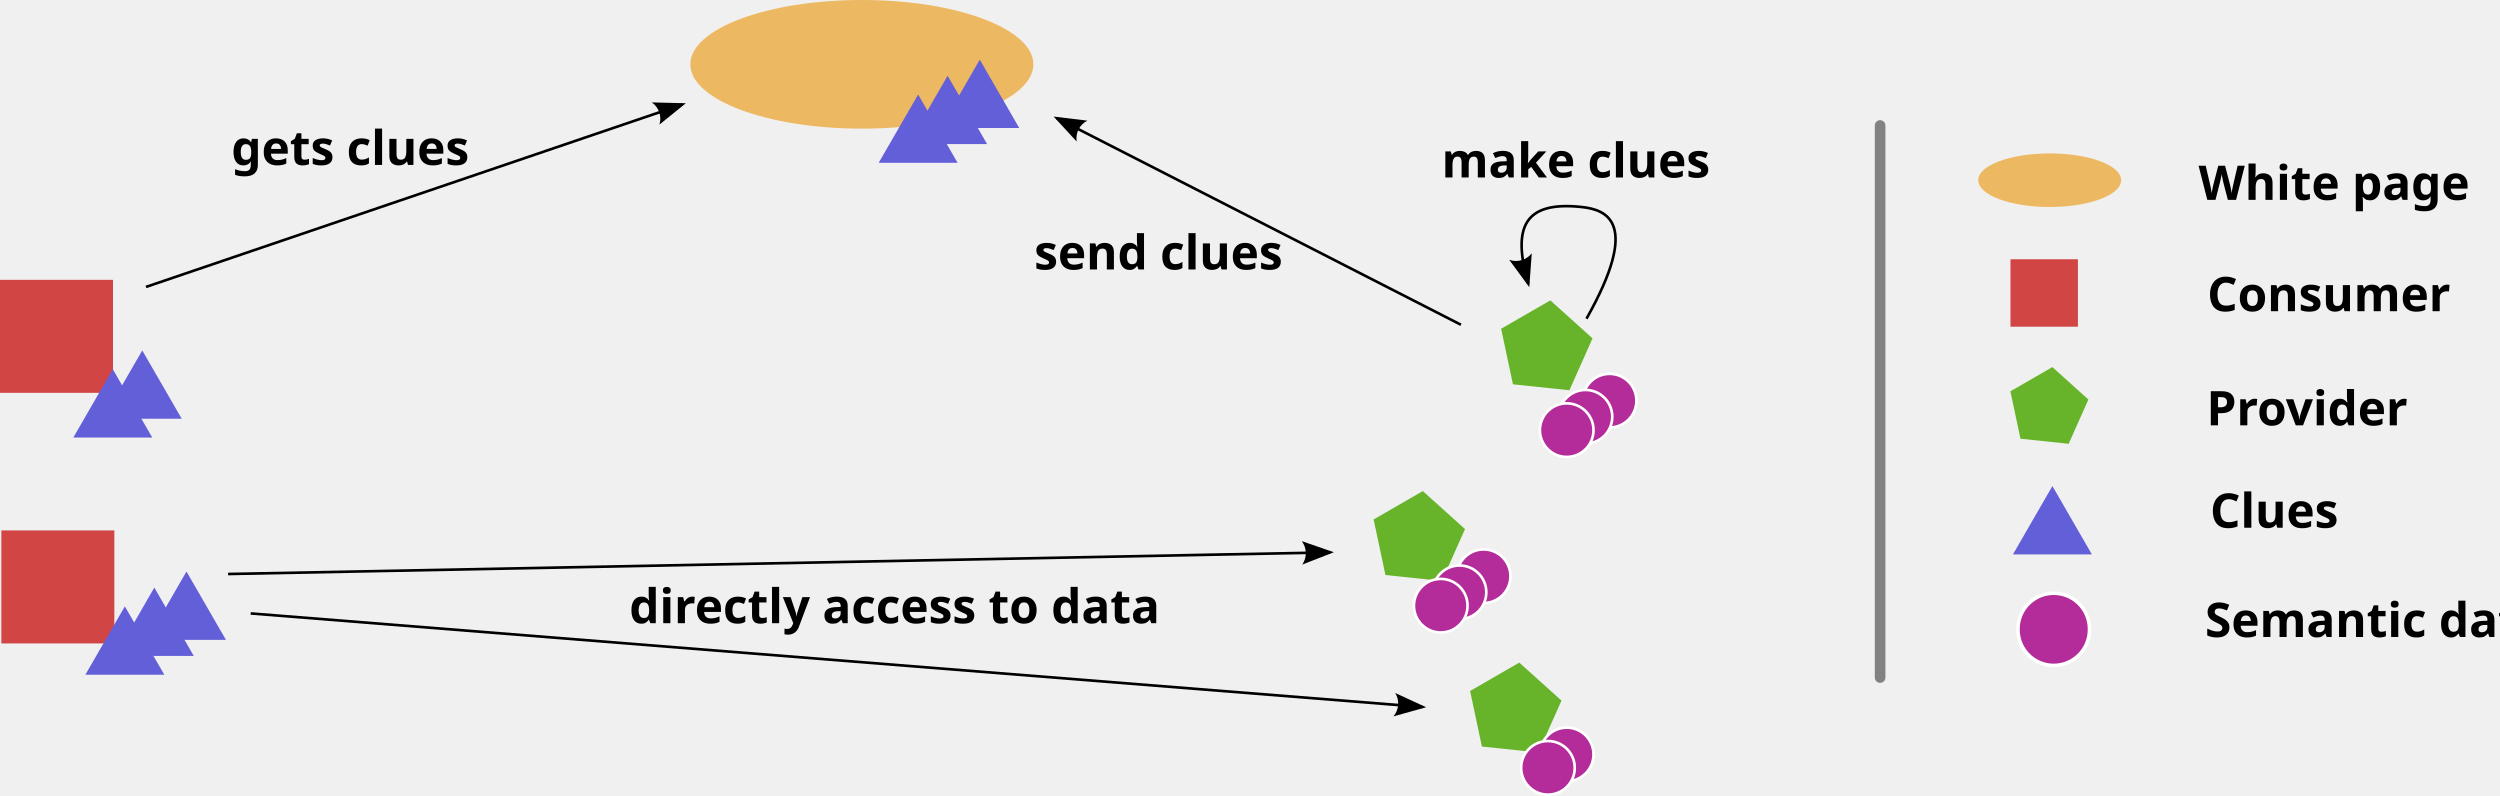
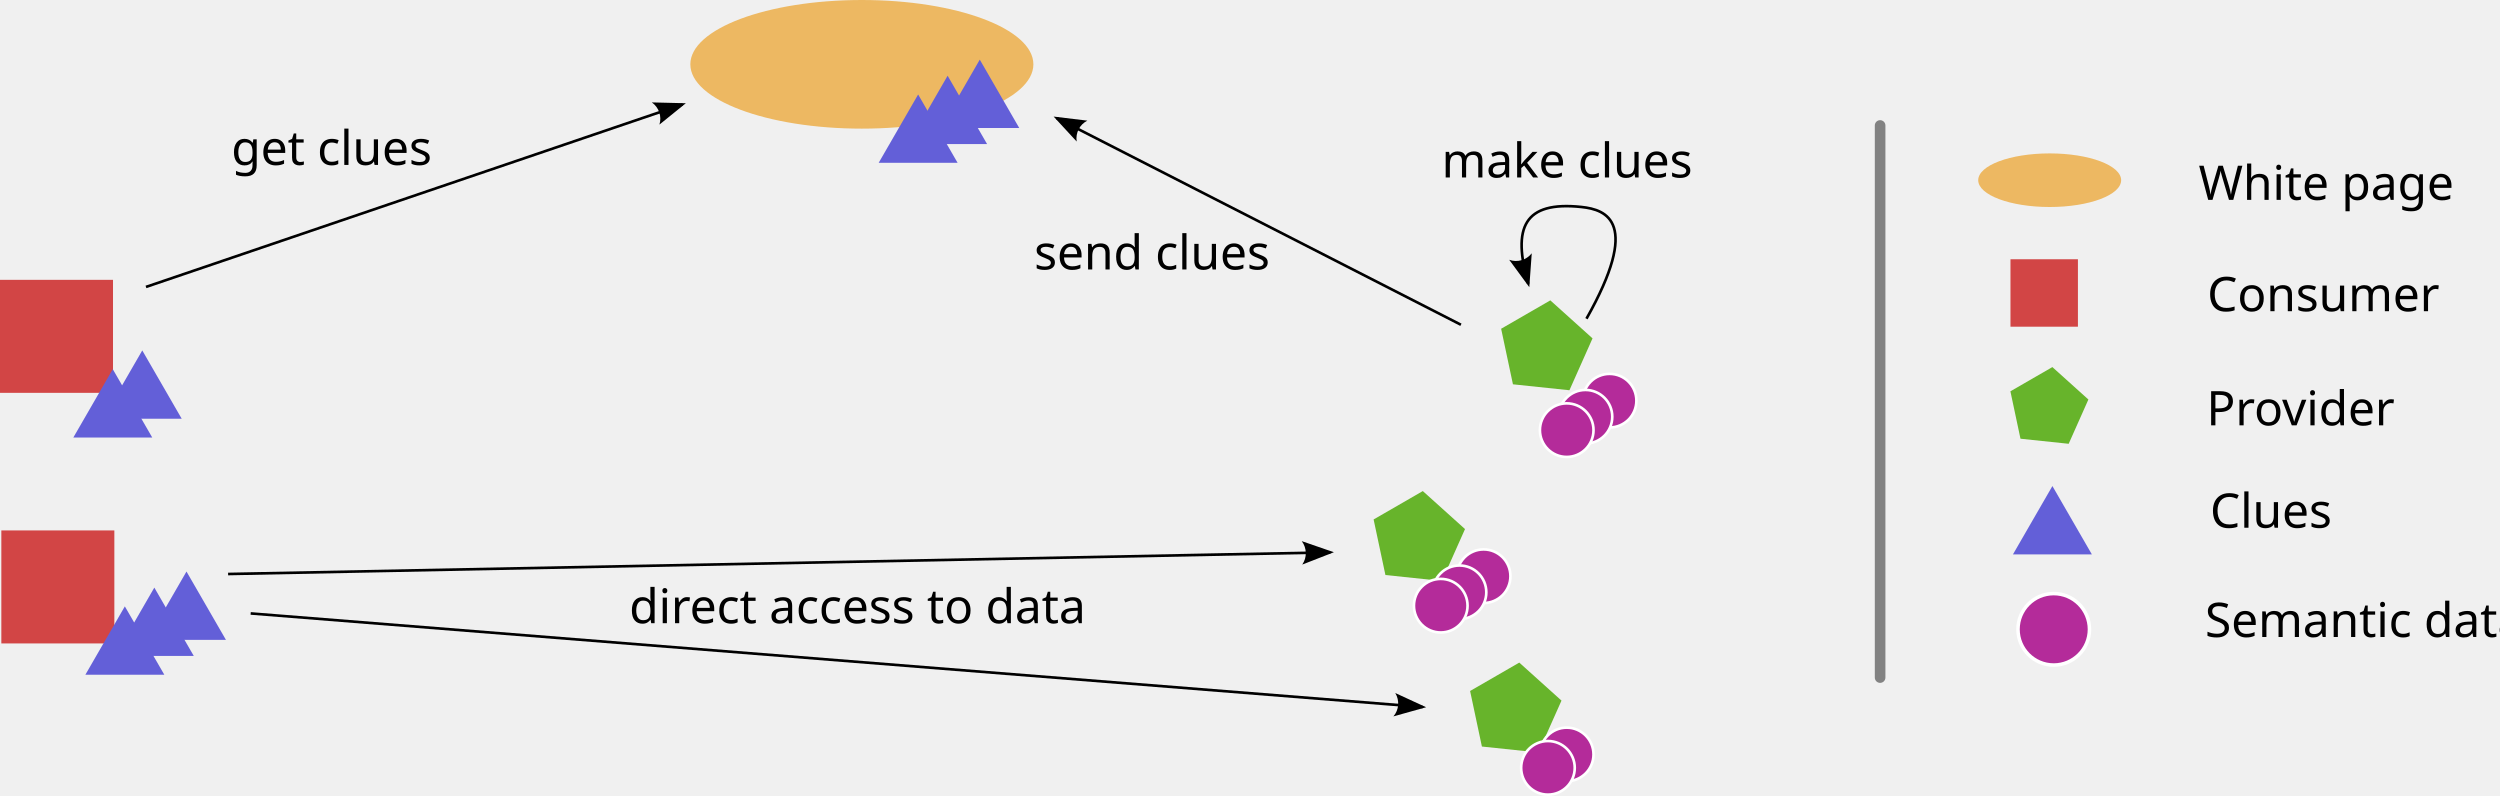
<svg xmlns="http://www.w3.org/2000/svg" width="942.289" height="300.01" id="svg2" version="1.1">
  <defs id="defs4">
    <marker orient="auto" refY="0" refX="0" id="Arrow2Lend" style="overflow:visible">
      <path id="path4008" style="fill-rule:evenodd;stroke-width:0.625;stroke-linejoin:round" d="M 8.719,4.034 -2.207,0.016 8.719,-4.002 c -1.745,2.372 -1.735,5.617 -6e-7,8.035 z" transform="matrix(-1.1,0,0,-1.1,-1.1,0)" />
    </marker>
    <marker orient="auto" refY="0" refX="0" id="Arrow2Lend-0" style="overflow:visible">
      <path id="path4008-2" style="fill-rule:evenodd;stroke-width:0.625;stroke-linejoin:round" d="M 8.719,4.034 -2.207,0.016 8.719,-4.002 c -1.745,2.372 -1.735,5.617 -6e-7,8.035 z" transform="matrix(-1.1,0,0,-1.1,-1.1,0)" />
    </marker>
    <marker orient="auto" refY="0" refX="0" id="Arrow2Lend-4" style="overflow:visible">
      <path id="path4008-9" style="fill-rule:evenodd;stroke-width:0.625;stroke-linejoin:round" d="M 8.719,4.034 -2.207,0.016 8.719,-4.002 c -1.745,2.372 -1.735,5.617 -6e-7,8.035 z" transform="matrix(-1.1,0,0,-1.1,-1.1,0)" />
    </marker>
    <marker orient="auto" refY="0" refX="0" id="Arrow2Lend-8" style="overflow:visible">
      <path id="path4008-4" style="fill-rule:evenodd;stroke-width:0.625;stroke-linejoin:round" d="M 8.719,4.034 -2.207,0.016 8.719,-4.002 c -1.745,2.372 -1.735,5.617 -6e-7,8.035 z" transform="matrix(-1.1,0,0,-1.1,-1.1,0)" />
    </marker>
    <marker orient="auto" refY="0" refX="0" id="Arrow2Lend-48" style="overflow:visible">
      <path id="path4008-8" style="fill-rule:evenodd;stroke-width:0.625;stroke-linejoin:round" d="M 8.719,4.034 -2.207,0.016 8.719,-4.002 c -1.745,2.372 -1.735,5.617 -6e-7,8.035 z" transform="matrix(-1.1,0,0,-1.1,-1.1,0)" />
    </marker>
  </defs>
  <g id="layer1" transform="translate(-53.95924,-38.16903)">
    <path style="fill:#b42b9a;fill-opacity:1;stroke:#ffffff;stroke-opacity:1" id="path4985-0-2" d="m 682.863,224.037 c 0,5.579 -4.523,10.102 -10.102,10.102 -5.579,0 -10.102,-4.523 -10.102,-10.102 0,-5.579 4.523,-10.102 10.102,-10.102 5.579,0 10.102,4.523 10.102,10.102 z" transform="translate(-59.599,31.31473)" />
    <path style="fill:#edb862;fill-opacity:1;stroke:none" id="path2985" d="m 430.325,63.928 c 0,19.247 -41.608,34.85 -92.934,34.85 -51.326,0 -92.934,-15.603 -92.934,-34.85 0,-19.247 41.608,-34.85 92.934,-34.85 51.326,0 92.934,15.603 92.934,34.85 z" transform="matrix(0.6956522,0,0,0.6956522,144.1005,17.94109)" />
-     <path transform="matrix(0.2898551,0,0,0.2898551,728.7218,87.56054)" style="fill:#edb862;fill-opacity:1;stroke:none" id="path2985-8" d="m 430.325,63.928 a 92.934,34.85 0 1 1 -185.868,0 92.934,34.85 0 1 1 185.868,0 z" />
+     <path transform="matrix(0.2898551,0,0,0.2898551,728.7218,87.56054)" style="fill:#edb862;fill-opacity:1;stroke:none" id="path2985-8" d="m 430.325,63.928 c 0,19.247 -41.608,34.85 -92.934,34.85 -51.326,0 -92.934,-15.603 -92.934,-34.85 0,-19.247 41.608,-34.85 92.934,-34.85 51.326,0 92.934,15.603 92.934,34.85 z" />
    <text xml:space="preserve" style="font-size:27.246px;font-style:normal;font-variant:normal;font-weight:bold;font-stretch:normal;text-align:start;line-height:125%;letter-spacing:0px;word-spacing:0px;writing-mode:lr-tb;text-anchor:start;fill:#000000;fill-opacity:1;stroke:none;font-family:DejaVu Serif;-inkscape-font-specification:Sans Bold" x="882.64" y="113.498" id="text3759-4">
-       <tspan id="tspan3761-5" x="882.64" y="113.498" style="font-size:18px;font-style:normal;font-variant:normal;font-weight:bold;font-stretch:normal;font-family:Frutiger;-inkscape-font-specification:Frutiger Bold">White page</tspan>
+       <tspan id="tspan3761-5" x="882.64" y="113.498" style="font-size:18px;font-style:normal;font-variant:normal;font-weight:normal;font-stretch:normal;font-family:Frutiger;-inkscape-font-specification:Frutiger">White page</tspan>
    </text>
    <path style="fill:#635fd8;fill-opacity:1;stroke:none" id="path3787" d="m 382.567,283.131 -29.744,0 14.872,-25.759 z" transform="translate(459.8479,-36.00511)" />
    <text xml:space="preserve" style="font-size:27.246px;font-style:normal;font-variant:normal;font-weight:bold;font-stretch:normal;text-align:start;line-height:125%;letter-spacing:0px;word-spacing:0px;writing-mode:lr-tb;text-anchor:start;fill:#000000;fill-opacity:1;stroke:none;font-family:DejaVu Serif;-inkscape-font-specification:Sans Bold" x="886.964" y="237.08" id="text3759-4-5">
-       <tspan id="tspan3761-5-1" x="886.964" y="237.08" style="font-size:18px;font-style:normal;font-variant:normal;font-weight:bold;font-stretch:normal;font-family:Frutiger;-inkscape-font-specification:Frutiger Bold">Clues</tspan>
+       <tspan id="tspan3761-5-1" x="886.964" y="237.08" style="font-size:18px;font-style:normal;font-variant:normal;font-weight:normal;font-stretch:normal;font-family:Frutiger;-inkscape-font-specification:Frutiger">Clues</tspan>
    </text>
    <path style="fill:#635fd8;fill-opacity:1;stroke:none" id="path3787-4" d="m 382.567,283.131 -29.744,0 14.872,-25.759 z" transform="translate(32.32488,-183.5952)" />
    <path style="fill:#635fd8;fill-opacity:1;stroke:none" id="path3787-4-0" d="m 382.567,283.131 -29.744,0 14.872,-25.759 z" transform="translate(43.43656,-190.6663)" />
    <path style="fill:#635fd8;fill-opacity:1;stroke:none" id="path3787-4-8" d="m 382.567,283.131 -29.744,0 14.872,-25.759 z" transform="translate(55.55839,-196.7272)" />
    <path style="fill:#d24545;fill-opacity:1;stroke:none" id="path3853" d="m 66.249,127.651 -27.442,0 0,-27.442 27.442,0 z" transform="matrix(1.552158,0,0,1.552158,-6.275267,-11.89488)" />
    <path style="fill:#d24545;fill-opacity:1;stroke:none" id="path3853-4" d="m 66.249,127.651 -27.442,0 0,-27.442 27.442,0 z" transform="matrix(1.552158,0,0,1.552158,-5.770187,82.55438)" />
    <path style="fill:#d24545;fill-opacity:1;stroke:none" id="path3853-4-0" d="m 66.249,127.651 -27.442,0 0,-27.442 27.442,0 z" transform="matrix(0.9263789,0,0,0.9263789,775.7887,43.05519)" />
    <text xml:space="preserve" style="font-size:27.246px;font-style:normal;font-variant:normal;font-weight:bold;font-stretch:normal;text-align:start;line-height:125%;letter-spacing:0px;word-spacing:0px;writing-mode:lr-tb;text-anchor:start;fill:#000000;fill-opacity:1;stroke:none;font-family:DejaVu Serif;-inkscape-font-specification:Sans Bold" x="885.901" y="155.466" id="text3759-4-5-2">
-       <tspan id="tspan3761-5-1-8" x="885.901" y="155.466" style="font-size:18px;font-style:normal;font-variant:normal;font-weight:bold;font-stretch:normal;font-family:Frutiger;-inkscape-font-specification:Frutiger Bold">Consumer</tspan>
+       <tspan id="tspan3761-5-1-8" x="885.901" y="155.466" style="font-size:18px;font-style:normal;font-variant:normal;font-weight:normal;font-stretch:normal;font-family:Frutiger;-inkscape-font-specification:Frutiger">Consumer</tspan>
    </text>
    <path style="fill:#635fd8;fill-opacity:1;stroke:none" id="path3787-4-9" d="m 382.567,283.131 -29.744,0 14.872,-25.759 z" transform="translate(-266.6803,9.34393)" />
    <path style="fill:#635fd8;fill-opacity:1;stroke:none" id="path3787-4-0-3" d="m 382.567,283.131 -29.744,0 14.872,-25.759 z" transform="translate(-255.5686,2.27286)" />
    <path style="fill:#635fd8;fill-opacity:1;stroke:none" id="path3787-4-8-1" d="m 382.567,283.131 -29.744,0 14.872,-25.759 z" transform="translate(-243.4468,-3.78806)" />
    <path style="fill:#635fd8;fill-opacity:1;stroke:none" id="path3787-4-9-0" d="m 382.567,283.131 -29.744,0 14.872,-25.759 z" transform="translate(-271.226,-80.05457)" />
    <path style="fill:#635fd8;fill-opacity:1;stroke:none" id="path3787-4-0-3-9" d="m 382.567,283.131 -29.744,0 14.872,-25.759 z" transform="translate(-260.1143,-87.12564)" />
    <path style="fill:none;stroke:#000000;stroke-width:1px;stroke-linecap:butt;stroke-linejoin:miter;stroke-opacity:1;marker-mid:none;marker-end:url(#Arrow2Lend)" d="M 108.975,146.316 311.208,77.524" id="path3981" />
    <text xml:space="preserve" style="font-size:27.246px;font-style:normal;font-variant:normal;font-weight:bold;font-stretch:normal;text-align:start;line-height:125%;letter-spacing:0px;word-spacing:0px;writing-mode:lr-tb;text-anchor:start;fill:#000000;fill-opacity:1;stroke:none;font-family:DejaVu Serif;-inkscape-font-specification:Sans Bold" x="141.162" y="100.329" id="text3759-4-8">
-       <tspan x="141.162" y="100.329" style="font-size:18px;font-style:normal;font-variant:normal;font-weight:bold;font-stretch:normal;font-family:Frutiger;-inkscape-font-specification:Frutiger Bold" id="tspan4816">gets clues</tspan>
+       <tspan x="141.162" y="100.329" style="font-size:18px;font-style:normal;font-variant:normal;font-weight:normal;font-stretch:normal;font-family:Frutiger;-inkscape-font-specification:Frutiger" id="tspan4816">get clues</tspan>
    </text>
    <path style="fill:#67b42b;fill-opacity:1;stroke:none" id="path4820" d="m 607.116,137.783 -21.291,-2.238 -4.451,-20.94 18.54,-10.704 15.909,14.325 z" transform="translate(38.3858,47.47717)" />
    <path style="fill:#67b42b;fill-opacity:1;stroke:none" id="path4820-9" d="m 607.116,137.783 -21.291,-2.238 -4.451,-20.94 18.54,-10.704 15.909,14.325 z" transform="matrix(0.8533853,0,0,0.8533853,315.5737,87.8583)" />
    <text xml:space="preserve" style="font-size:27.246px;font-style:normal;font-variant:normal;font-weight:bold;font-stretch:normal;text-align:start;line-height:125%;letter-spacing:0px;word-spacing:0px;writing-mode:lr-tb;text-anchor:start;fill:#000000;fill-opacity:1;stroke:none;font-family:DejaVu Serif;-inkscape-font-specification:Sans Bold" x="885.622" y="198.482" id="text3759-4-5-2-1">
-       <tspan id="tspan3761-5-1-8-2" x="885.622" y="198.482" style="font-size:18px;font-style:normal;font-variant:normal;font-weight:bold;font-stretch:normal;font-family:Frutiger;-inkscape-font-specification:Frutiger Bold">Provider</tspan>
+       <tspan id="tspan3761-5-1-8-2" x="885.622" y="198.482" style="font-size:18px;font-style:normal;font-variant:normal;font-weight:normal;font-stretch:normal;font-family:Frutiger;-inkscape-font-specification:Frutiger">Provider</tspan>
    </text>
    <path style="fill:#67b42b;fill-opacity:1;stroke:none" id="path4820-8" d="m 607.116,137.783 -21.291,-2.238 -4.451,-20.94 18.54,-10.704 15.909,14.325 z" transform="translate(-9.679609,119.3579)" />
    <path style="fill:#67b42b;fill-opacity:1;stroke:none" id="path4820-8-9" d="m 607.116,137.783 -21.291,-2.238 -4.451,-20.94 18.54,-10.704 15.909,14.325 z" transform="translate(26.68588,184.0076)" />
    <path style="fill:none;stroke:#000000;stroke-width:1px;stroke-linecap:butt;stroke-linejoin:miter;stroke-opacity:1;marker-mid:none;marker-end:url(#Arrow2Lend)" d="M 604.604,160.577 452.274,82.694" id="path3981-8" />
    <text xml:space="preserve" style="font-size:27.246px;font-style:normal;font-variant:normal;font-weight:bold;font-stretch:normal;text-align:start;line-height:125%;letter-spacing:0px;word-spacing:0px;writing-mode:lr-tb;text-anchor:start;fill:#000000;fill-opacity:1;stroke:none;font-family:DejaVu Serif;-inkscape-font-specification:Sans Bold" x="443.76" y="139.725" id="text3759-4-8-3">
-       <tspan x="443.76" y="139.725" style="font-size:18px;font-style:normal;font-variant:normal;font-weight:bold;font-stretch:normal;font-family:Frutiger;-inkscape-font-specification:Frutiger Bold" id="tspan4816-4">send clues</tspan>
+       <tspan x="443.76" y="139.725" style="font-size:18px;font-style:normal;font-variant:normal;font-weight:normal;font-stretch:normal;font-family:Frutiger;-inkscape-font-specification:Frutiger" id="tspan4816-4">send clues</tspan>
    </text>
    <path style="fill:none;stroke:#000000;stroke-width:1px;stroke-linecap:butt;stroke-linejoin:miter;stroke-opacity:1;marker-mid:none;marker-end:url(#Arrow2Lend)" d="m 139.934,254.521 415.457,-8.162" id="path3981-3" />
    <path style="fill:#b42b9a;fill-opacity:1;stroke:#ffffff;stroke-opacity:1" id="path4985" d="m 682.863,224.037 c 0,5.579 -4.523,10.102 -10.102,10.102 -5.579,0 -10.102,-4.523 -10.102,-10.102 0,-5.579 4.523,-10.102 10.102,-10.102 5.579,0 10.102,4.523 10.102,10.102 z" transform="translate(-68.69037,37.37564)" />
    <path style="fill:#b42b9a;fill-opacity:1;stroke:#ffffff;stroke-opacity:1" id="path4985-0" d="m 682.863,224.037 c 0,5.579 -4.523,10.102 -10.102,10.102 -5.579,0 -10.102,-4.523 -10.102,-10.102 0,-5.579 4.523,-10.102 10.102,-10.102 5.579,0 10.102,4.523 10.102,10.102 z" transform="translate(-75.76144,42.42641)" />
    <path style="fill:#b42b9a;fill-opacity:1;stroke:#ffffff;stroke-opacity:1" id="path4985-0-2-6" d="m 682.863,224.037 c 0,5.579 -4.523,10.102 -10.102,10.102 -5.579,0 -10.102,-4.523 -10.102,-10.102 0,-5.579 4.523,-10.102 10.102,-10.102 5.579,0 10.102,4.523 10.102,10.102 z" transform="translate(-12.12183,-34.85026)" />
    <path style="fill:#b42b9a;fill-opacity:1;stroke:#ffffff;stroke-opacity:1" id="path4985-5" d="m 682.863,224.037 c 0,5.579 -4.523,10.102 -10.102,10.102 -5.579,0 -10.102,-4.523 -10.102,-10.102 0,-5.579 4.523,-10.102 10.102,-10.102 5.579,0 10.102,4.523 10.102,10.102 z" transform="translate(-21.2132,-28.78934)" />
    <path style="fill:#b42b9a;fill-opacity:1;stroke:#ffffff;stroke-opacity:1" id="path4985-0-23" d="m 682.863,224.037 c 0,5.579 -4.523,10.102 -10.102,10.102 -5.579,0 -10.102,-4.523 -10.102,-10.102 0,-5.579 4.523,-10.102 10.102,-10.102 5.579,0 10.102,4.523 10.102,10.102 z" transform="translate(-28.28427,-23.73858)" />
    <path style="fill:#b42b9a;fill-opacity:1;stroke:#ffffff;stroke-opacity:1" id="path4985-5-1" d="m 682.863,224.037 c 0,5.579 -4.523,10.102 -10.102,10.102 -5.579,0 -10.102,-4.523 -10.102,-10.102 0,-5.579 4.523,-10.102 10.102,-10.102 5.579,0 10.102,4.523 10.102,10.102 z" transform="translate(-28.28427,98.48988)" />
    <path style="fill:#b42b9a;fill-opacity:1;stroke:#ffffff;stroke-opacity:1" id="path4985-0-23-1" d="m 682.863,224.037 c 0,5.579 -4.523,10.102 -10.102,10.102 -5.579,0 -10.102,-4.523 -10.102,-10.102 0,-5.579 4.523,-10.102 10.102,-10.102 5.579,0 10.102,4.523 10.102,10.102 z" transform="translate(-35.35534,103.5406)" />
    <path style="fill:none;stroke:#000000;stroke-width:1px;stroke-linecap:butt;stroke-linejoin:miter;stroke-opacity:1;marker-mid:none;marker-end:url(#Arrow2Lend)" d="m 651.925,158.291 c 20.5,-36.35 7.716,-41.08 -1.882,-42.104 -21.691,-2.313 -26.168,7.7 -20.054,28.956" id="path3981-8-6" />
    <text xml:space="preserve" style="font-size:27.246px;font-style:normal;font-variant:normal;font-weight:bold;font-stretch:normal;text-align:start;line-height:125%;letter-spacing:0px;word-spacing:0px;writing-mode:lr-tb;text-anchor:start;fill:#000000;fill-opacity:1;stroke:none;font-family:DejaVu Serif;-inkscape-font-specification:Sans Bold" x="597.328" y="105.06" id="text3759-4-8-3-7">
-       <tspan x="597.328" y="105.06" style="font-size:18px;font-style:normal;font-variant:normal;font-weight:bold;font-stretch:normal;font-family:Frutiger;-inkscape-font-specification:Frutiger Bold" id="tspan4816-4-4">make clues</tspan>
+       <tspan x="597.328" y="105.06" style="font-size:18px;font-style:normal;font-variant:normal;font-weight:normal;font-stretch:normal;font-family:Frutiger;-inkscape-font-specification:Frutiger" id="tspan4816-4-4">make clues</tspan>
    </text>
-     <path style="fill:#b42b9a;fill-opacity:1;stroke:#ffffff;stroke-opacity:1" id="path4985-0-23-1-0" d="m 682.863,224.037 a 10.102,10.102 0 1 1 -20.203,0 10.102,10.102 0 1 1 20.203,0 z" transform="matrix(1.333493,0,0,1.333493,-69.07948,-23.3823)" />
+     <path style="fill:#b42b9a;fill-opacity:1;stroke:#ffffff;stroke-opacity:1" id="path4985-0-23-1-0" d="m 682.863,224.037 c 0,5.579 -4.523,10.102 -10.102,10.102 -5.579,0 -10.102,-4.523 -10.102,-10.102 0,-5.579 4.523,-10.102 10.102,-10.102 5.579,0 10.102,4.523 10.102,10.102 z" transform="matrix(1.333493,0,0,1.333493,-69.07948,-23.3823)" />
    <text xml:space="preserve" style="font-size:27.246px;font-style:normal;font-variant:normal;font-weight:bold;font-stretch:normal;text-align:start;line-height:125%;letter-spacing:0px;word-spacing:0px;writing-mode:lr-tb;text-anchor:start;fill:#000000;fill-opacity:1;stroke:none;font-family:DejaVu Serif;-inkscape-font-specification:Sans Bold" x="885.066" y="278.258" id="text3759-4-5-2-1-9">
-       <tspan id="tspan3761-5-1-8-2-7" x="885.066" y="278.258" style="font-size:18px;font-style:normal;font-variant:normal;font-weight:bold;font-stretch:normal;font-family:Frutiger;-inkscape-font-specification:Frutiger Bold">Semantic data</tspan>
+       <tspan id="tspan3761-5-1-8-2-7" x="885.066" y="278.258" style="font-size:18px;font-style:normal;font-variant:normal;font-weight:normal;font-stretch:normal;font-family:Frutiger;-inkscape-font-specification:Frutiger">Semantic data</tspan>
    </text>
    <path style="fill:none;stroke:#828282;stroke-width:4;stroke-linecap:round;stroke-linejoin:miter;stroke-miterlimit:4;stroke-opacity:1;stroke-dasharray:none" d="m 762.604,85.463 0,208.091" id="path5191" />
    <path style="fill:none;stroke:#000000;stroke-width:1px;stroke-linecap:butt;stroke-linejoin:miter;stroke-opacity:1;marker-mid:none;marker-end:url(#Arrow2Lend)" d="m 148.442,269.377 441.721,35.274" id="path3981-3-5" />
    <text xml:space="preserve" style="font-size:27.246px;font-style:normal;font-variant:normal;font-weight:bold;font-stretch:normal;text-align:start;line-height:125%;letter-spacing:0px;word-spacing:0px;writing-mode:lr-tb;text-anchor:start;fill:#000000;fill-opacity:1;stroke:none;font-family:DejaVu Serif;-inkscape-font-specification:Sans Bold" x="291.145" y="273.065" id="text3759-4-8-34">
-       <tspan x="291.145" y="273.065" style="font-size:18px;font-style:normal;font-variant:normal;font-weight:bold;font-stretch:normal;font-family:Frutiger;-inkscape-font-specification:Frutiger Bold" id="tspan4816-9">directly access to data</tspan>
+       <tspan x="291.145" y="273.065" style="font-size:18px;font-style:normal;font-variant:normal;font-weight:normal;font-stretch:normal;font-family:Frutiger;-inkscape-font-specification:Frutiger" id="tspan4816-9">direct access to data</tspan>
    </text>
  </g>
</svg>
